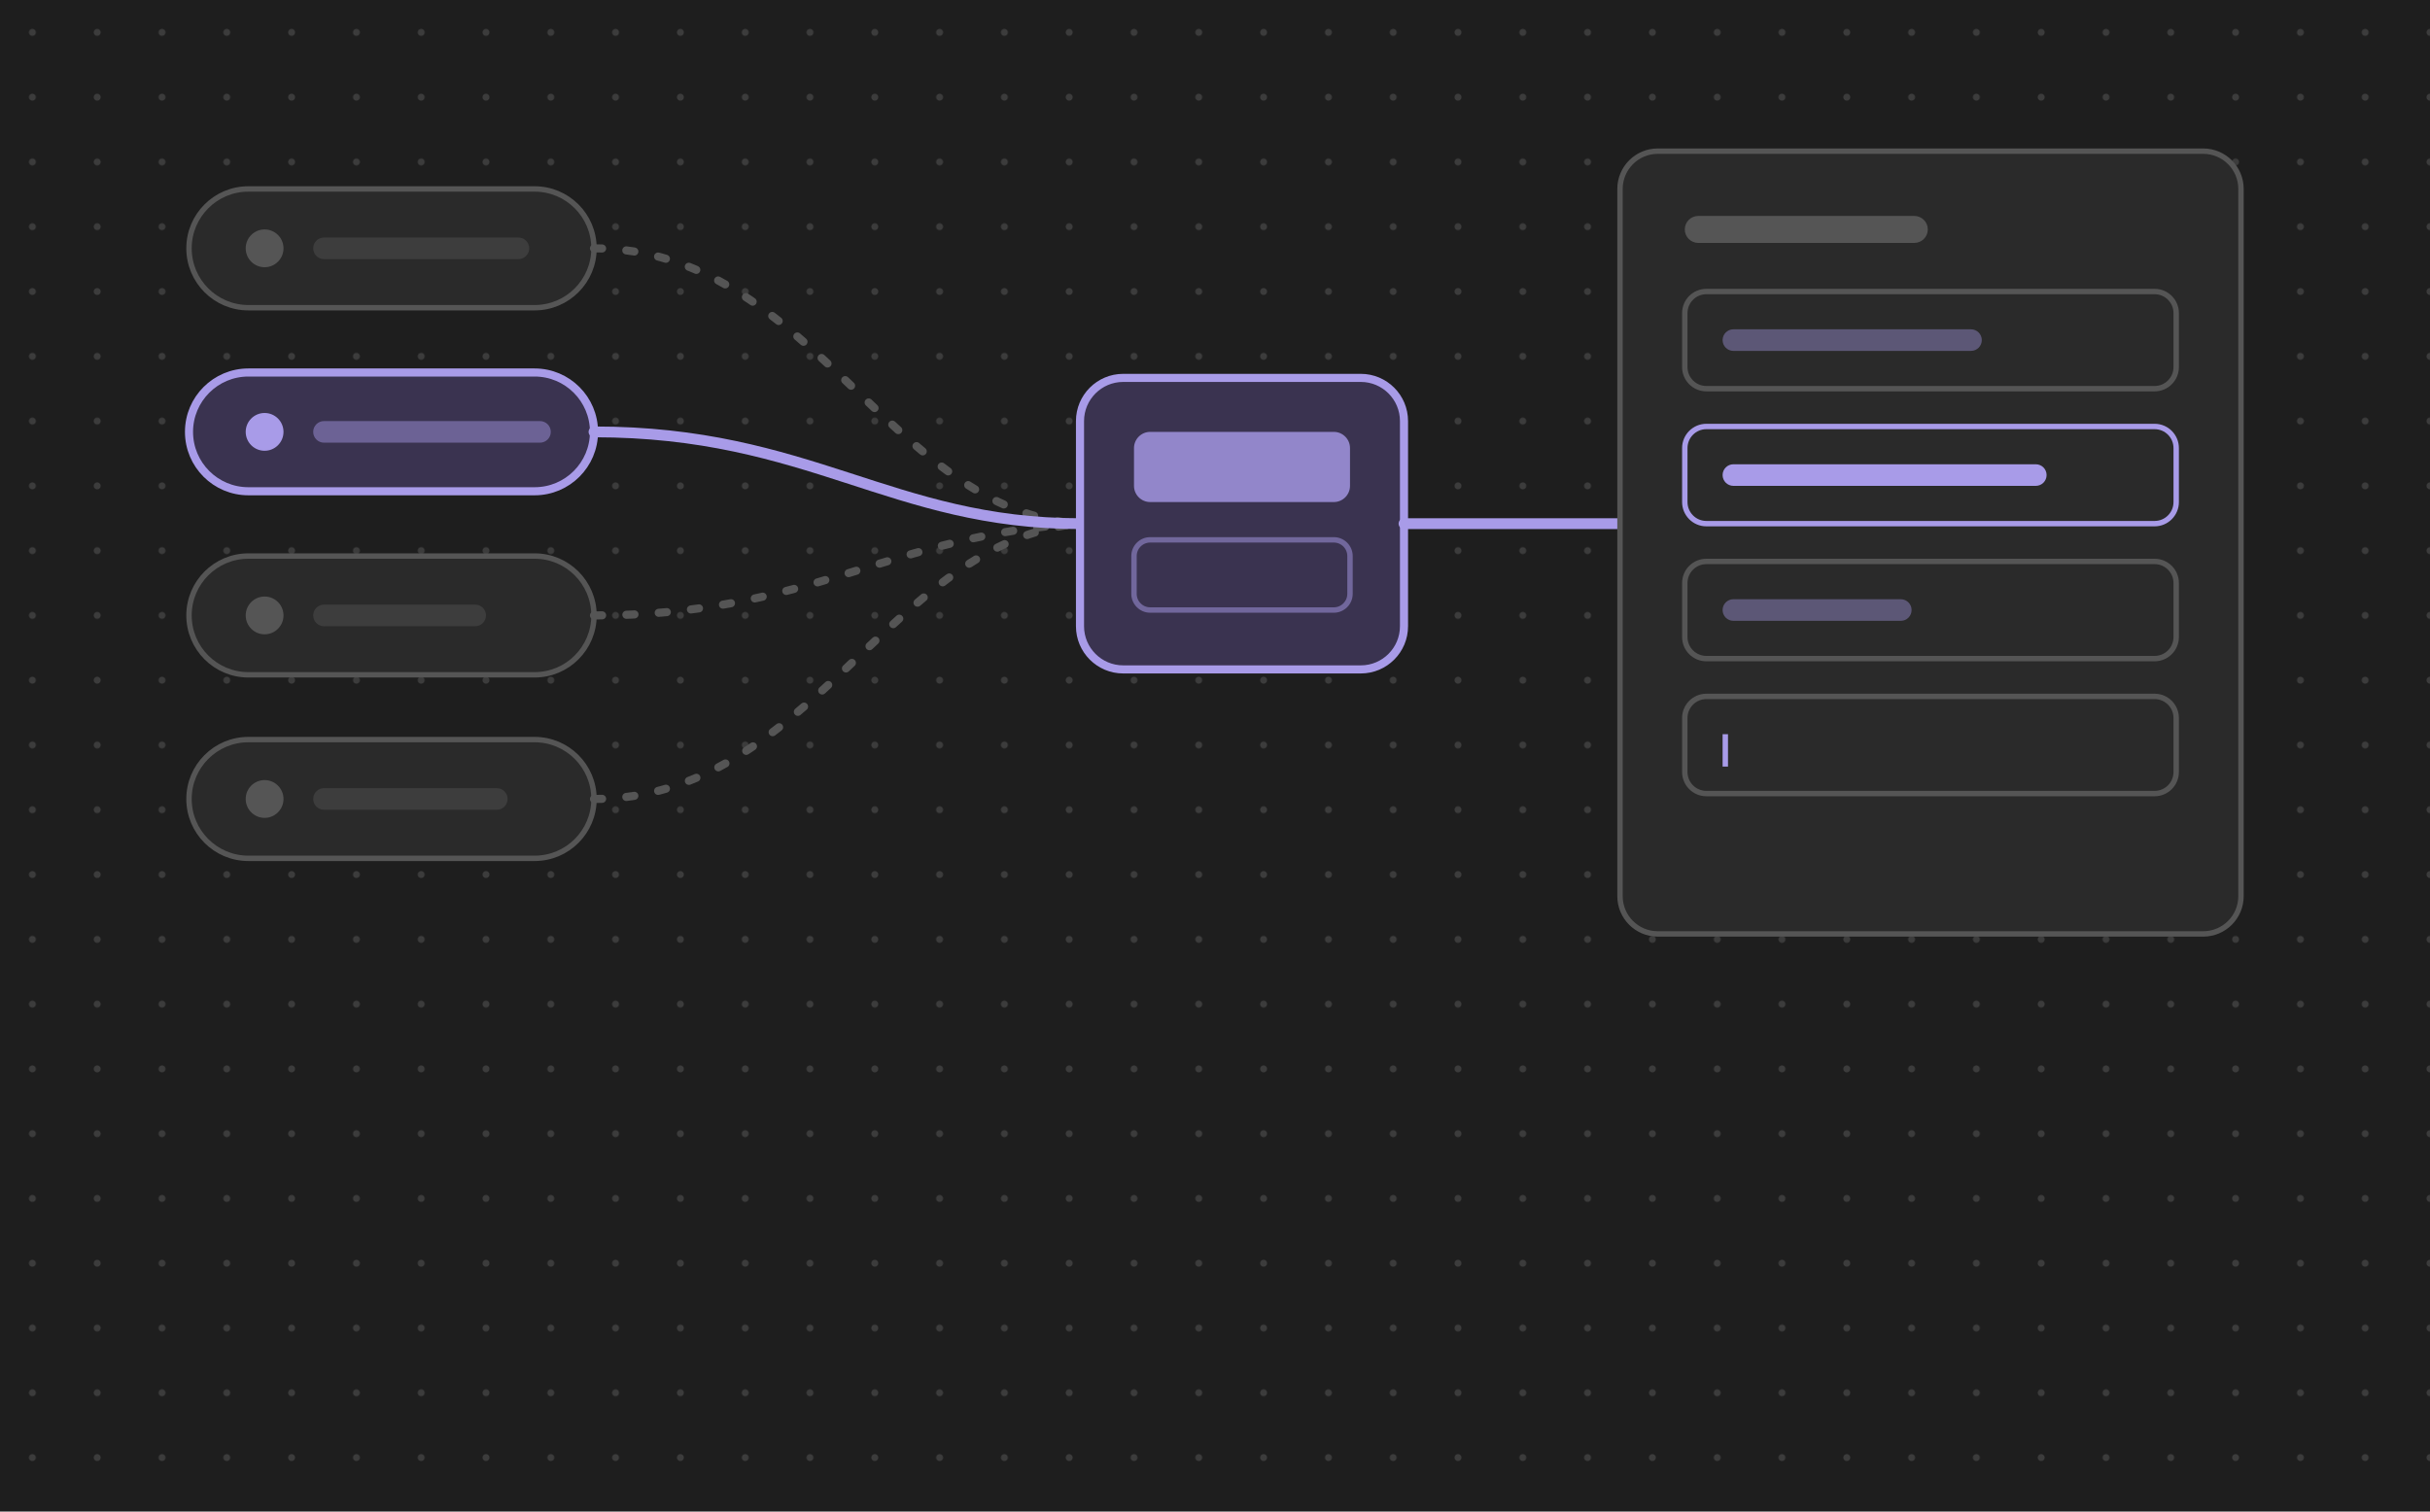
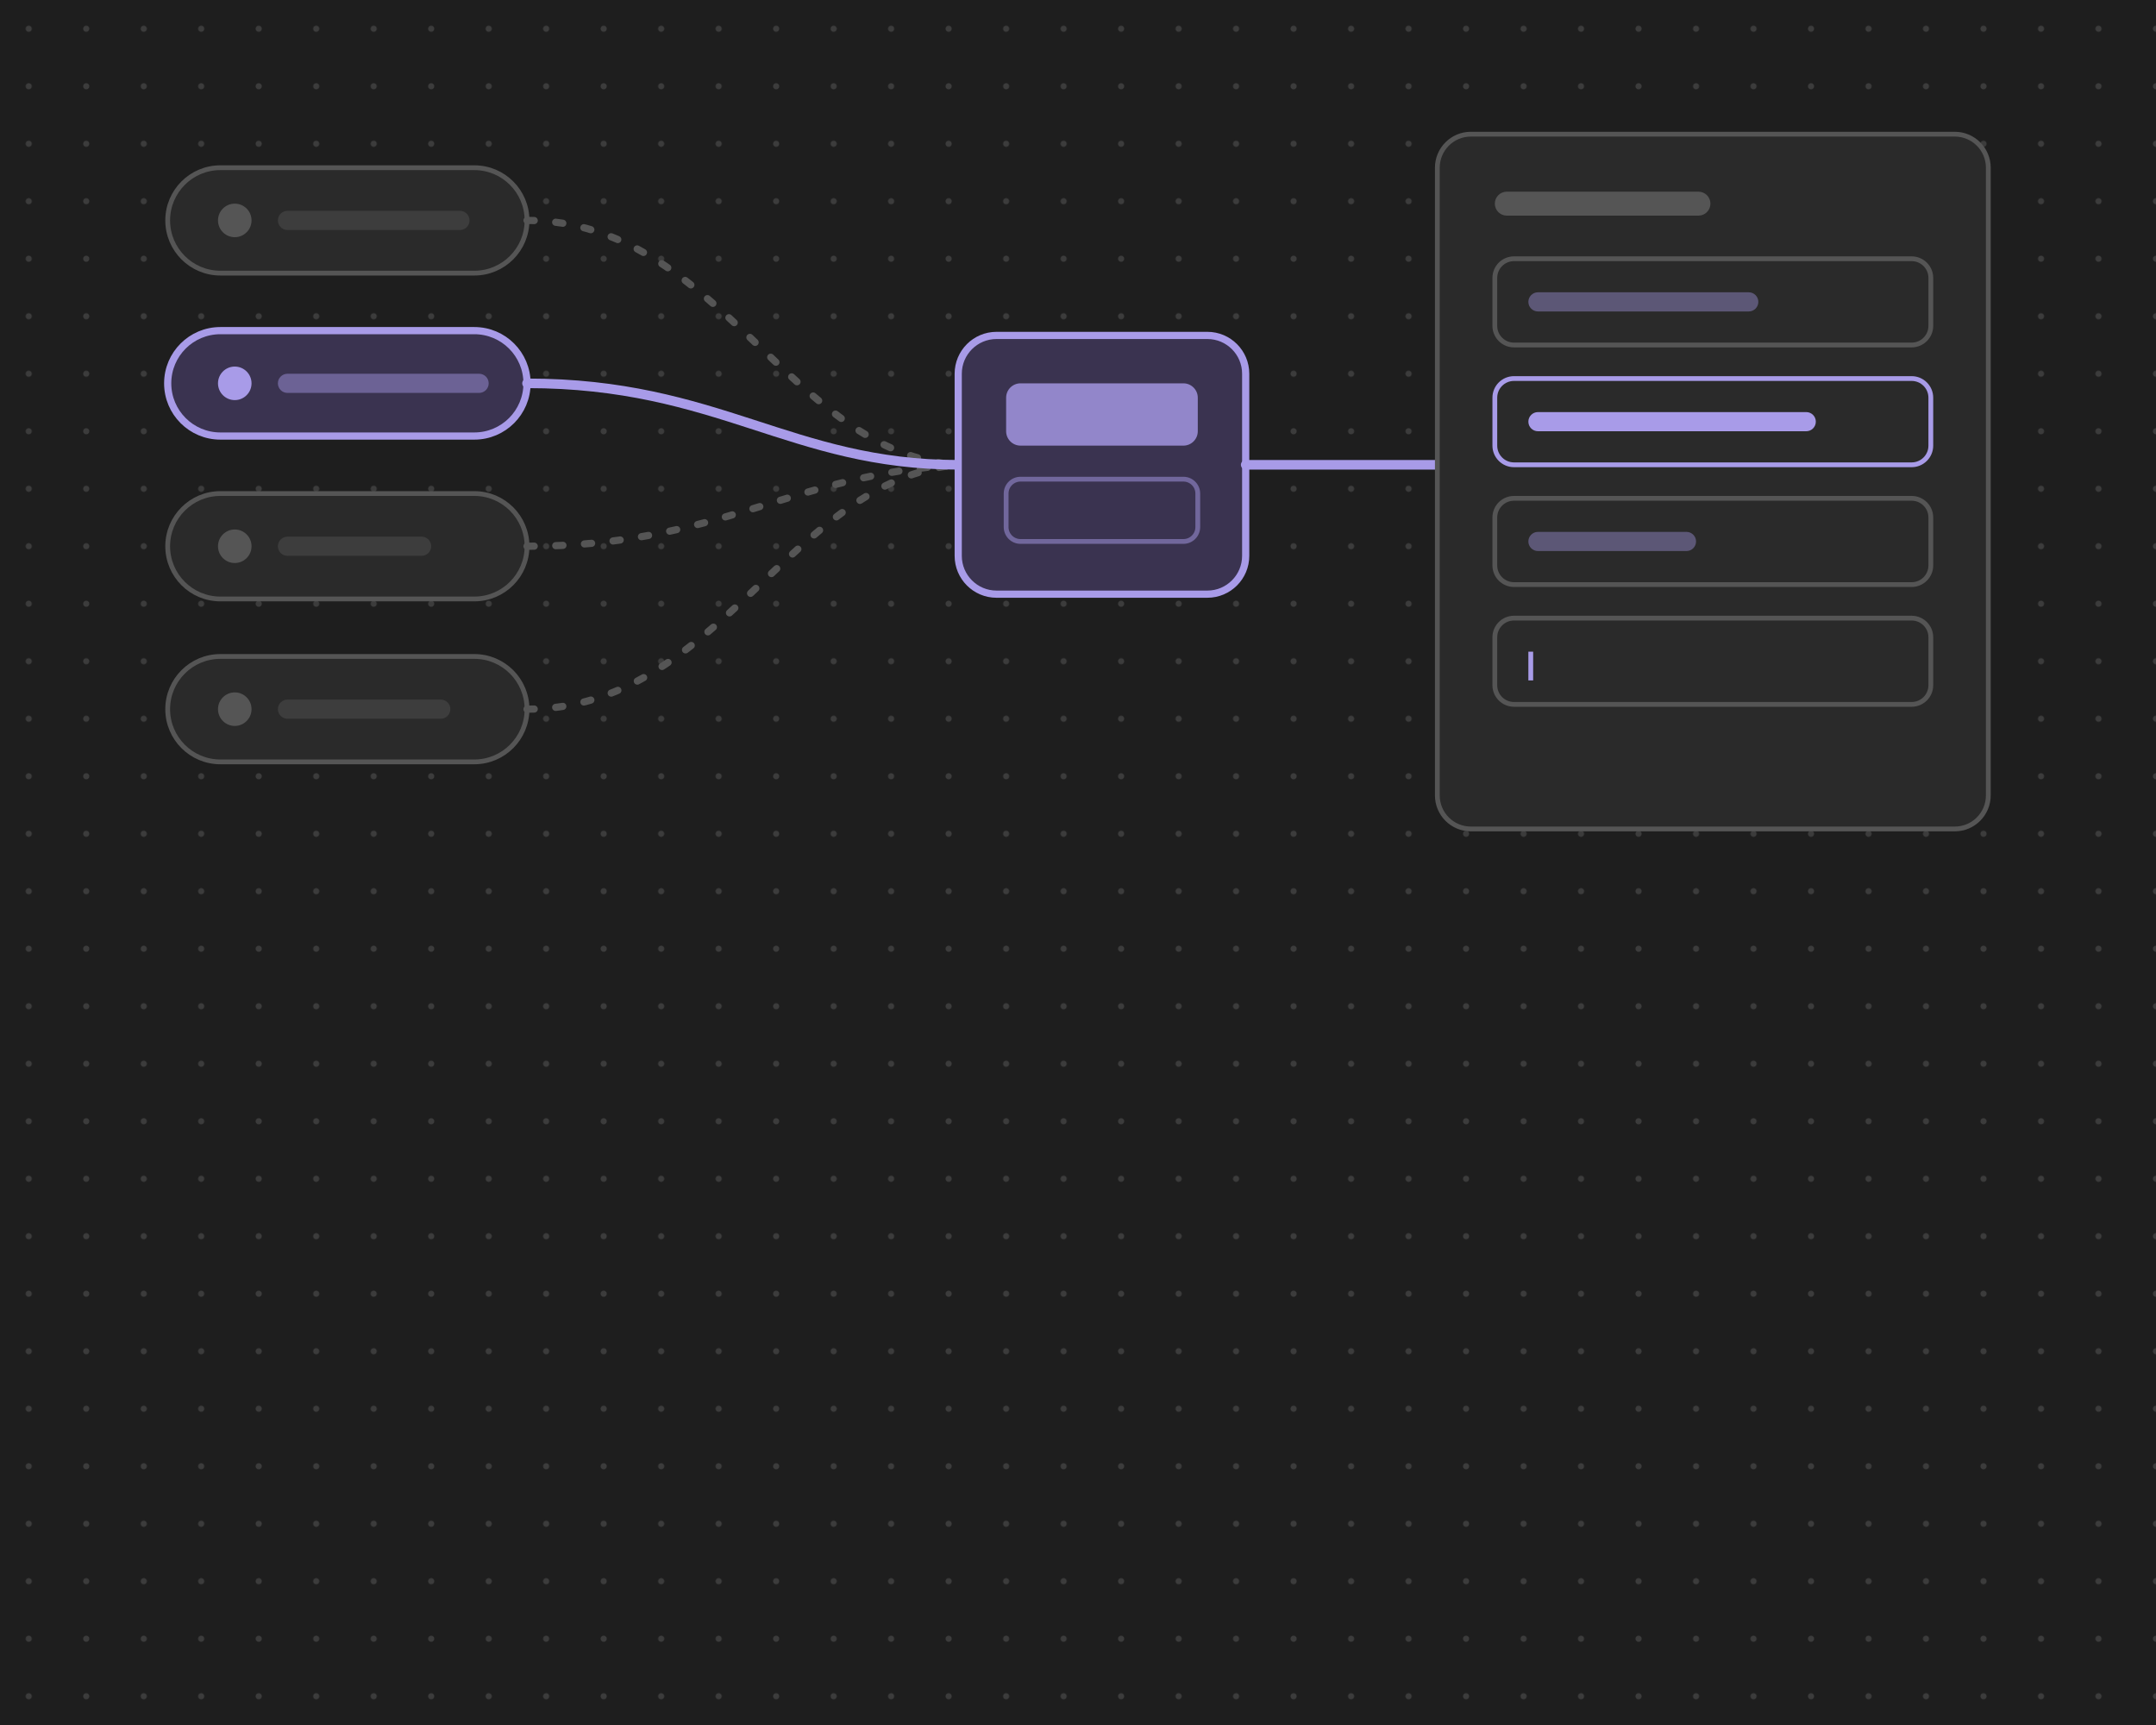
- <svg xmlns="http://www.w3.org/2000/svg" viewBox="0 0 900 560">
+ <svg xmlns="http://www.w3.org/2000/svg" viewBox="0 0 900 720">
  <defs>
    <pattern id="g" width="24" height="24" patternUnits="userSpaceOnUse">
      <circle cx="12" cy="12" r="1.3" fill="#c2c2c2" opacity="0.18" />
    </pattern>
  </defs>
-   <rect width="900" height="560" fill="#1e1e1e" />
-   <rect width="900" height="560" fill="url(#g)" />
+   <rect width="900" height="720" fill="#1e1e1e" />
+   <rect width="900" height="720" fill="url(#g)" />
  <g fill="#2a2a2a" stroke="#555555" stroke-width="2">
    <rect x="70" y="70" width="150" height="44" rx="22" />
    <rect x="70" y="138" width="150" height="44" rx="22" stroke="#a89be8" stroke-width="3" fill="#3a3350" />
    <rect x="70" y="206" width="150" height="44" rx="22" />
    <rect x="70" y="274" width="150" height="44" rx="22" />
  </g>
  <g fill="#555555">
    <circle cx="98" cy="92" r="7" />
    <circle cx="98" cy="228" r="7" />
    <circle cx="98" cy="296" r="7" />
  </g>
  <circle cx="98" cy="160" r="7" fill="#a89be8" />
  <g fill="#3d3d3d">
    <rect x="116" y="88" width="80" height="8" rx="4" />
    <rect x="116" y="224" width="64" height="8" rx="4" />
    <rect x="116" y="292" width="72" height="8" rx="4" />
  </g>
  <rect x="116" y="156" width="88" height="8" rx="4" fill="#a89be8" opacity="0.45" />
  <g fill="none" stroke="#555555" stroke-width="3" stroke-dasharray="3 9" stroke-linecap="round">
    <path d="M220 92 C 300 92, 330 190, 400 194" />
    <path d="M220 228 C 300 228, 330 198, 400 194" />
    <path d="M220 296 C 300 296, 330 200, 400 194" />
  </g>
  <path d="M220 160 C 300 160, 330 194, 400 194" fill="none" stroke="#a89be8" stroke-width="4" stroke-linecap="round" />
  <rect x="400" y="140" width="120" height="108" rx="16" fill="#3a3350" stroke="#a89be8" stroke-width="3" />
  <rect x="420" y="160" width="80" height="26" rx="6" fill="#a89be8" opacity="0.8" />
  <rect x="420" y="200" width="80" height="26" rx="6" fill="none" stroke="#a89be8" stroke-width="2" opacity="0.5" />
  <path d="M520 194 C 560 194, 570 194, 600 194" fill="none" stroke="#a89be8" stroke-width="4" stroke-linecap="round" />
  <rect x="600" y="56" width="230" height="290" rx="14" fill="#2a2a2a" stroke="#555555" stroke-width="2" />
  <rect x="624" y="80" width="90" height="10" rx="5" fill="#555555" />
  <g fill="none" stroke="#555555" stroke-width="2">
    <rect x="624" y="108" width="182" height="36" rx="8" />
    <rect x="624" y="158" width="182" height="36" rx="8" stroke="#a89be8" />
    <rect x="624" y="208" width="182" height="36" rx="8" />
    <rect x="624" y="258" width="182" height="36" rx="8" />
  </g>
  <g fill="#a89be8" opacity="0.4">
    <rect x="638" y="122" width="96" height="8" rx="4" />
    <rect x="638" y="222" width="70" height="8" rx="4" />
  </g>
  <rect x="638" y="172" width="120" height="8" rx="4" fill="#a89be8" />
  <rect x="638" y="272" width="2" height="12" fill="#a89be8" />
</svg>
